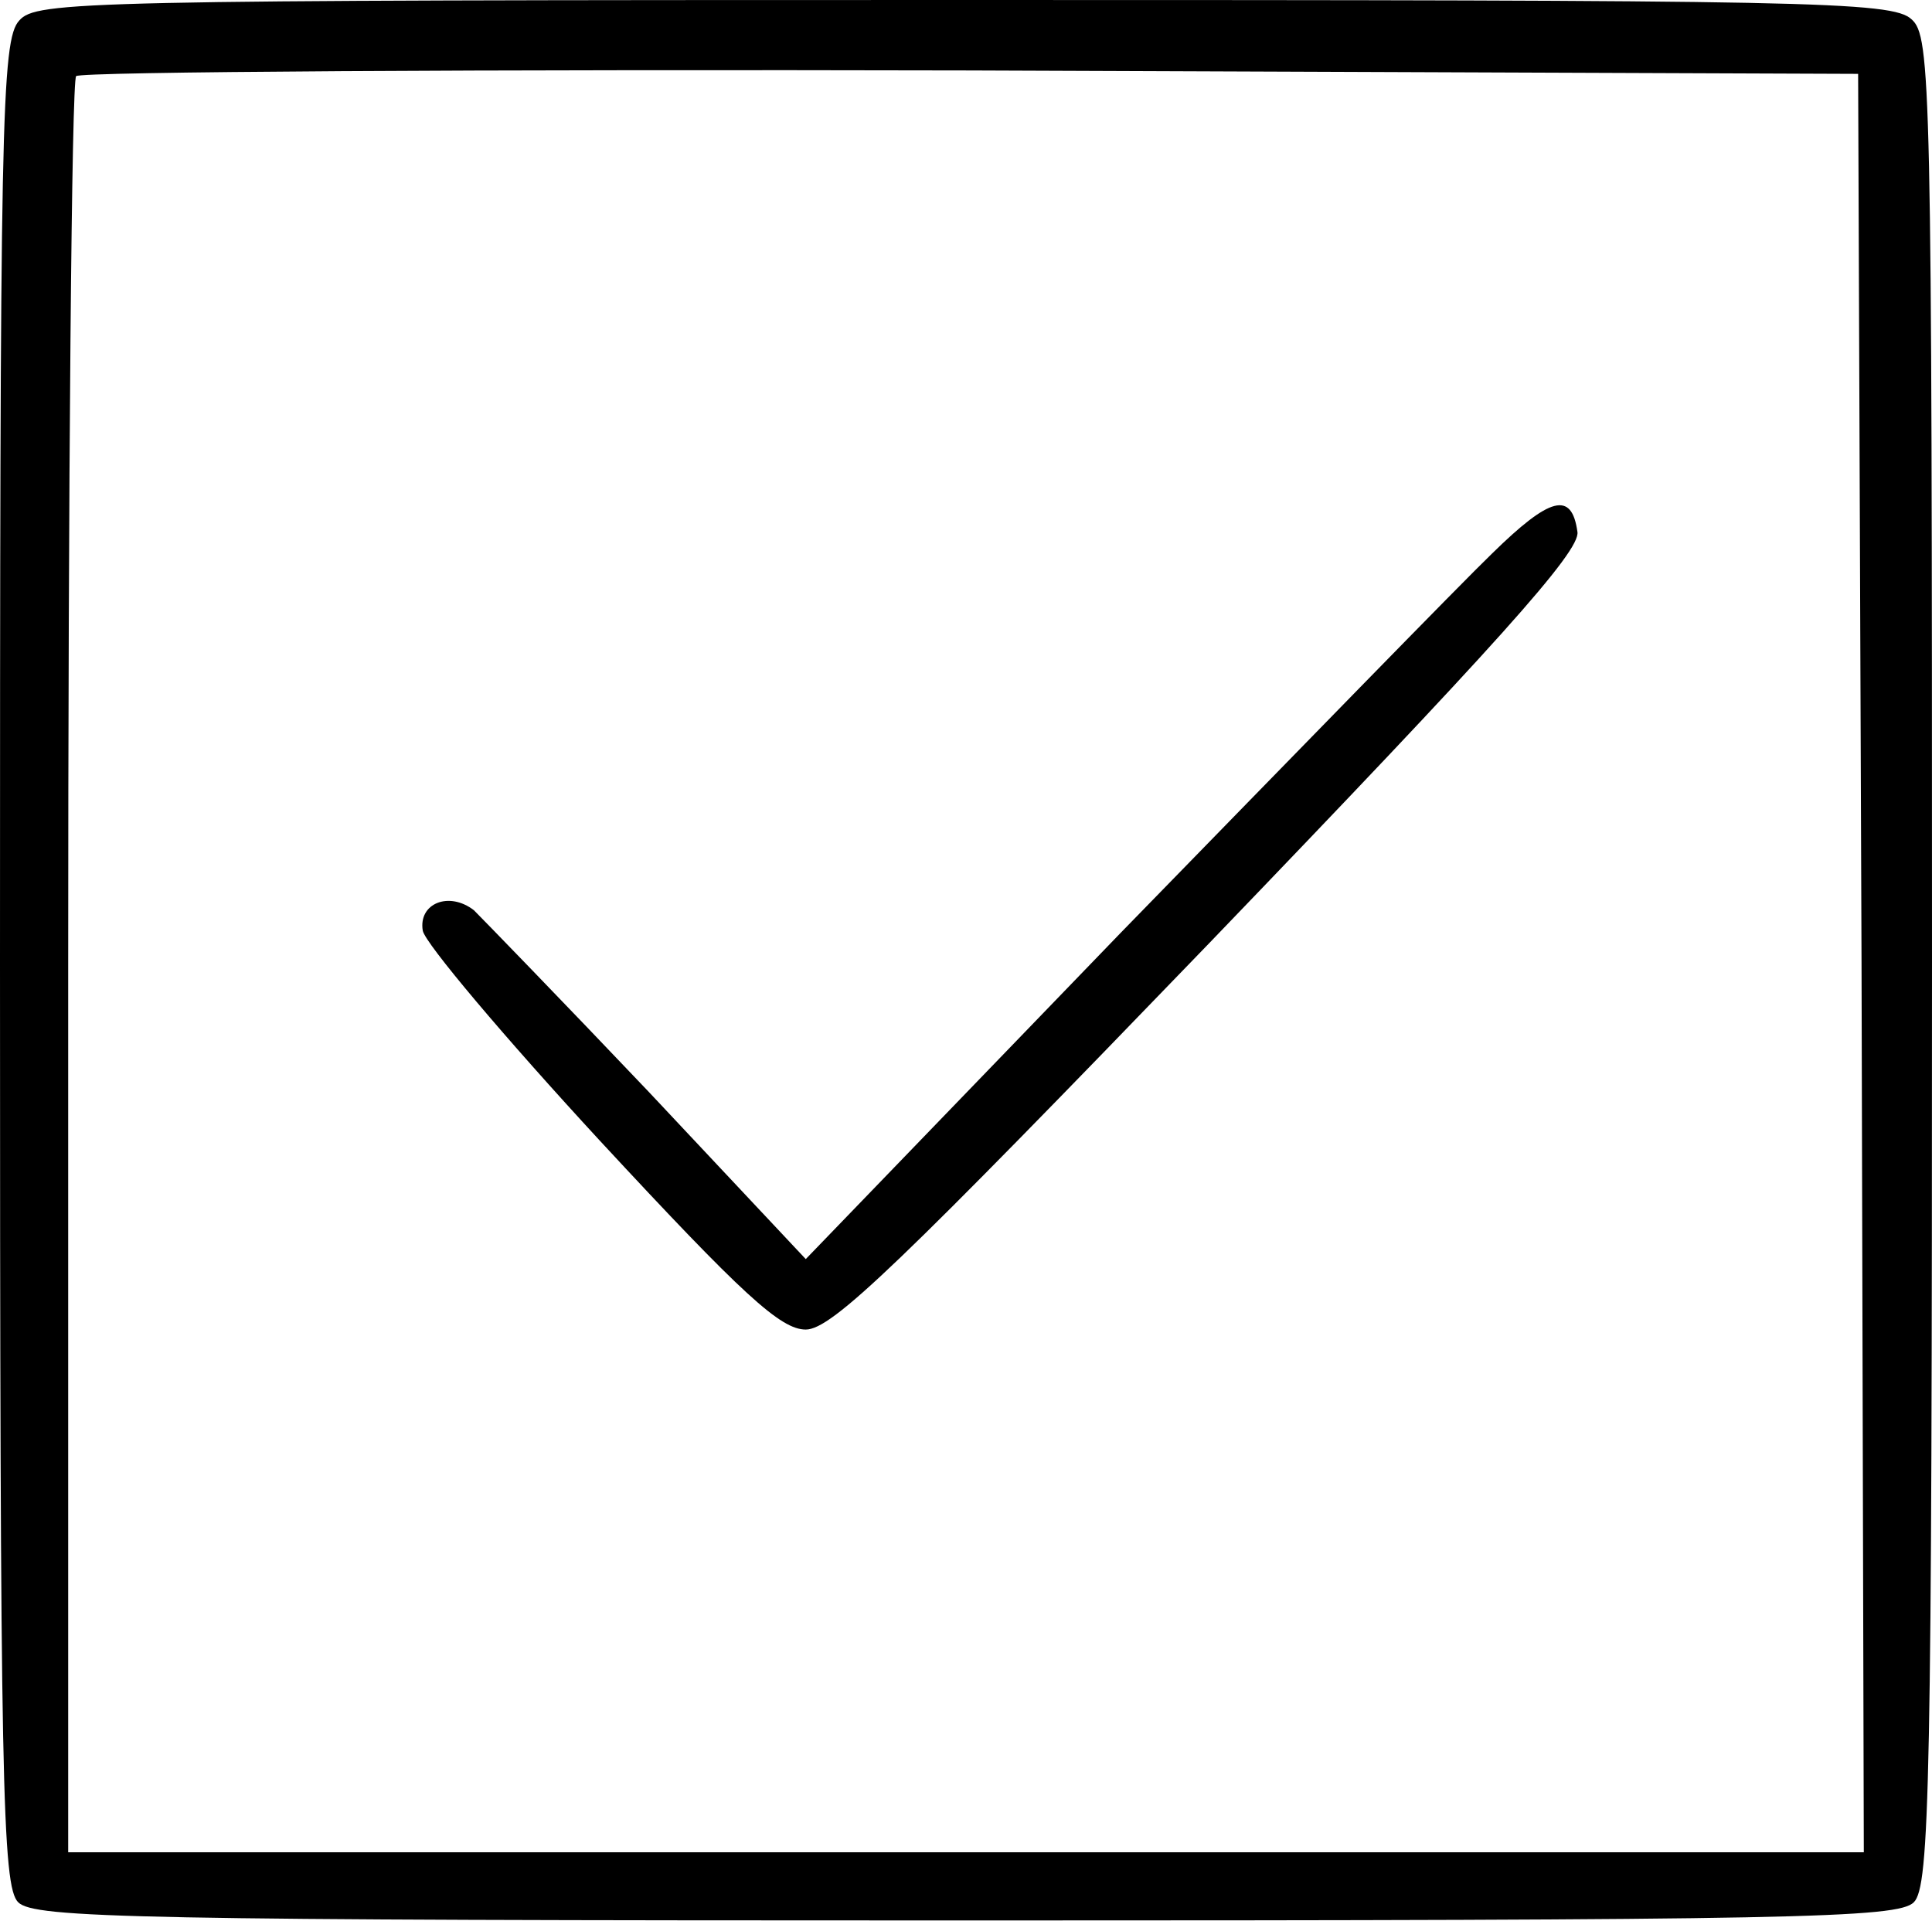
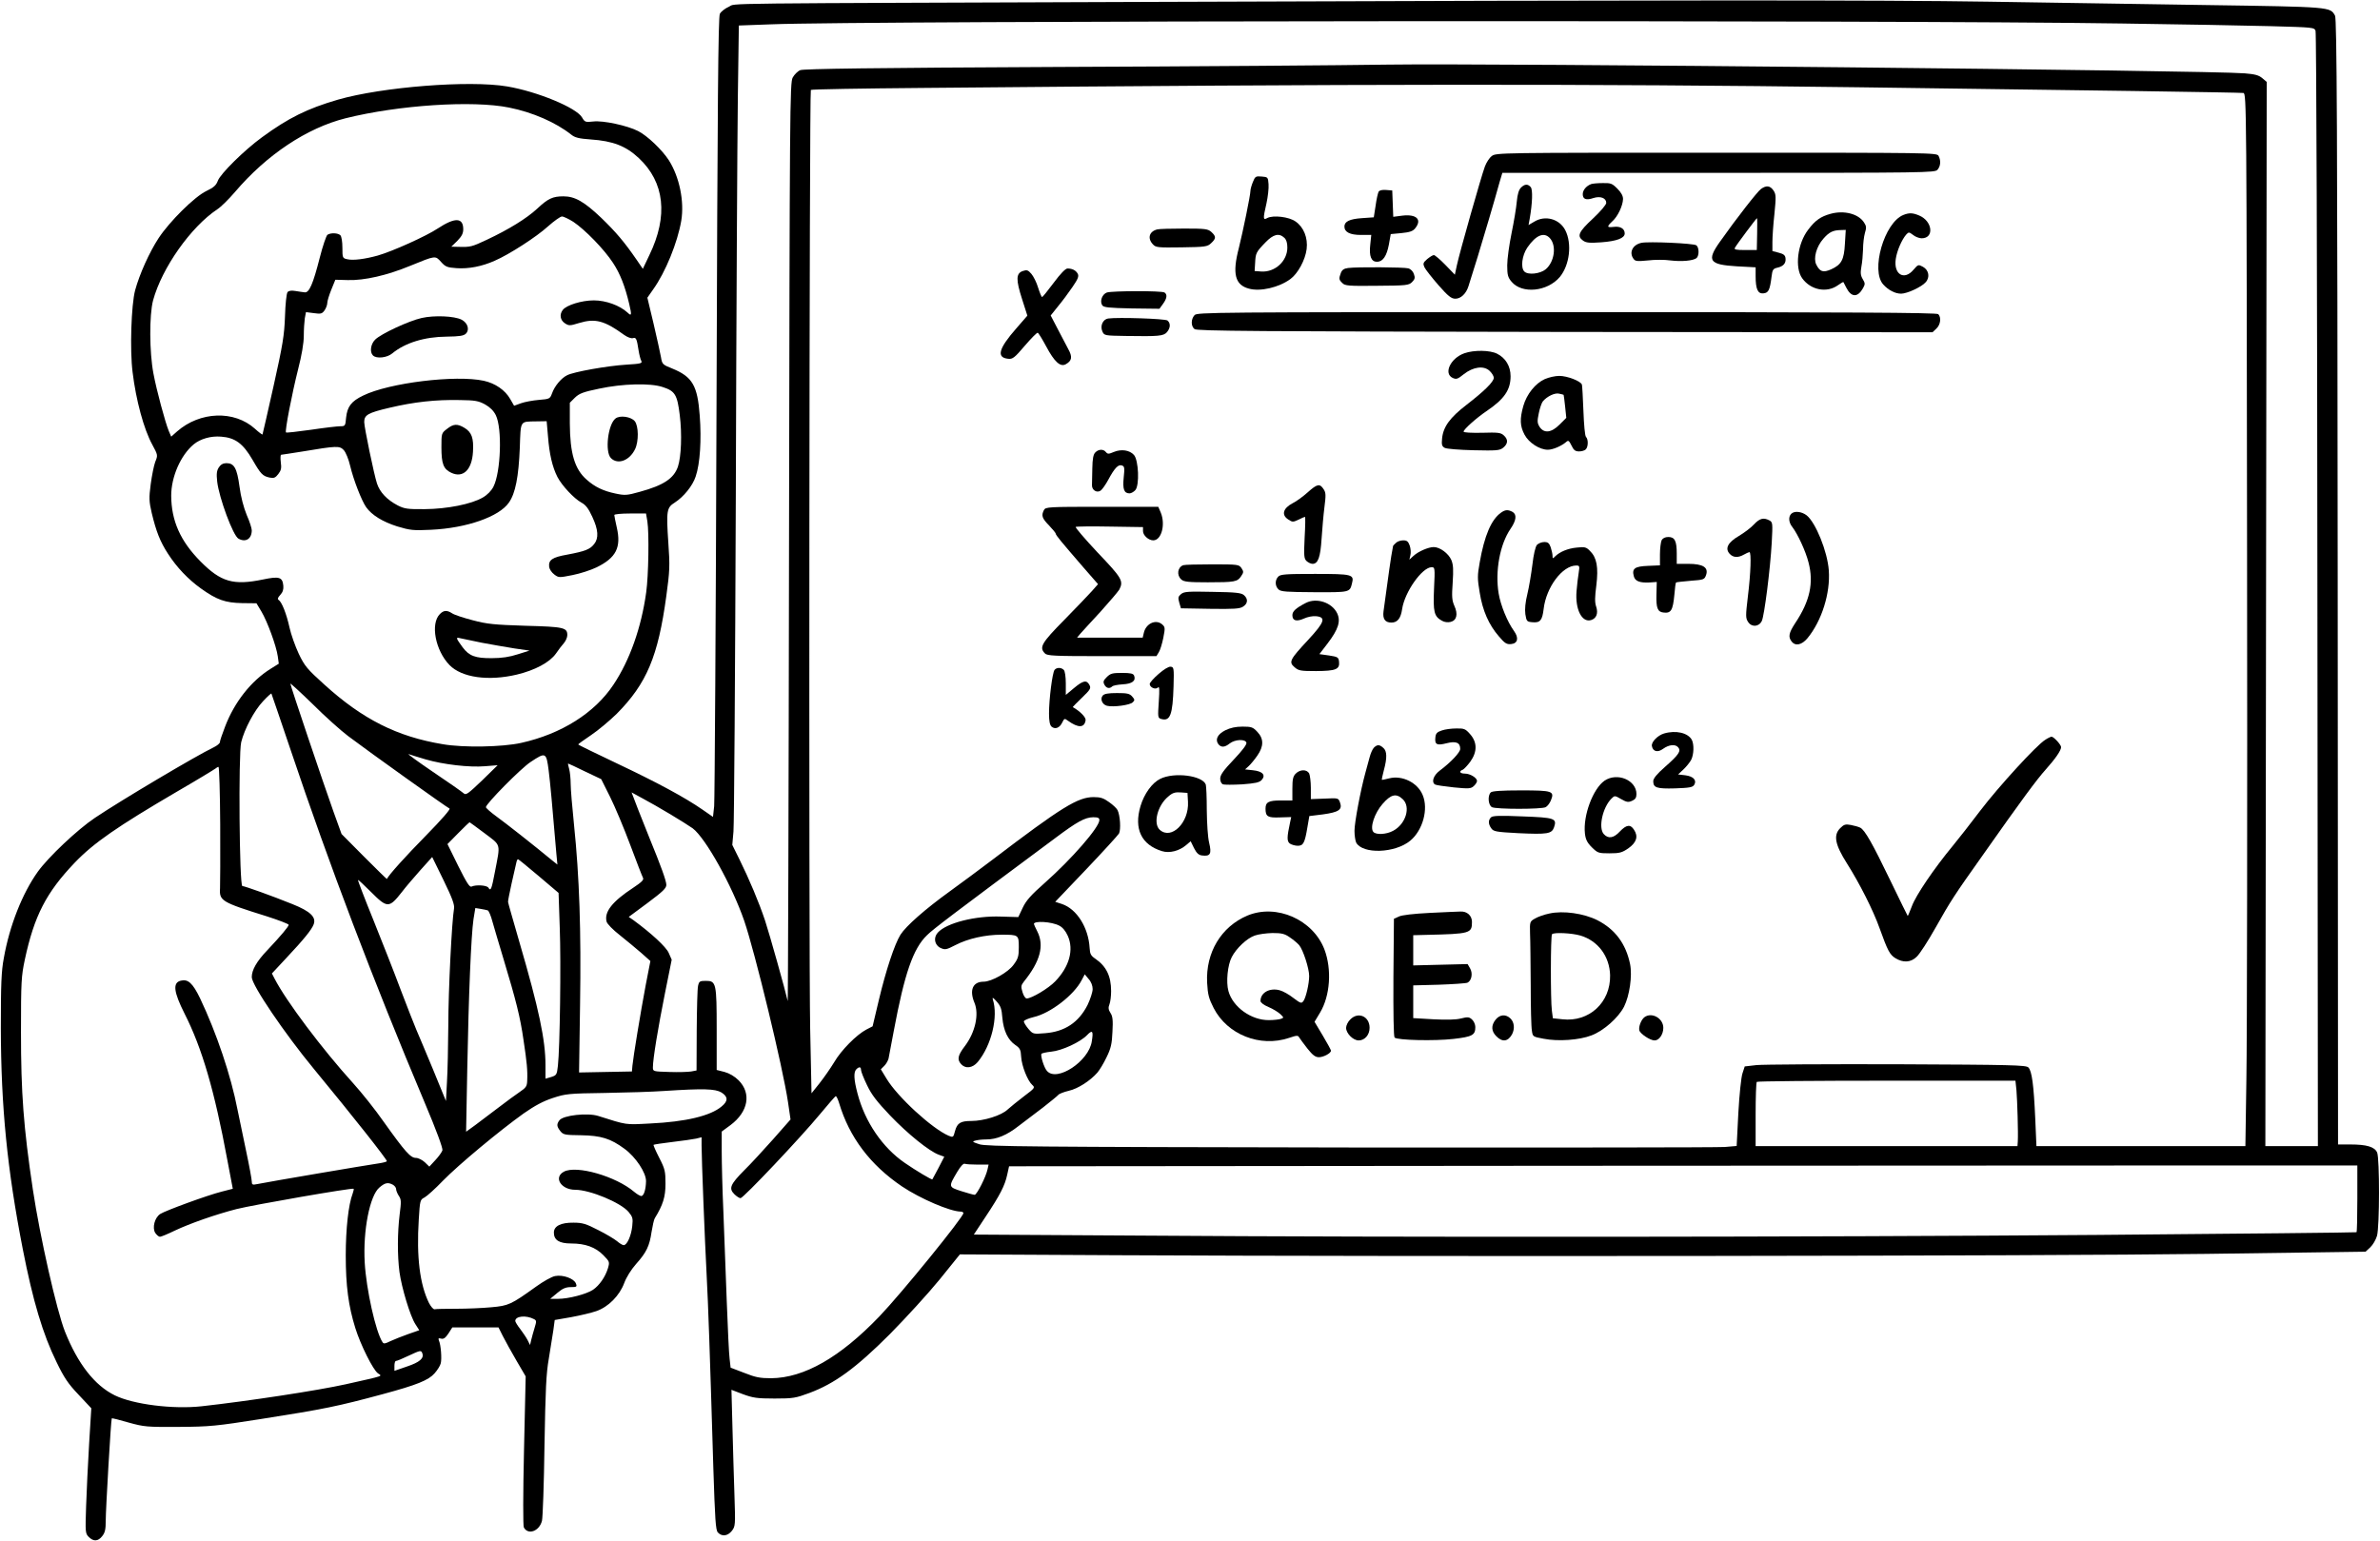
- <svg xmlns="http://www.w3.org/2000/svg" version="1.0" width="170pt" height="169pt" viewBox="0 0 170 169" preserveAspectRatio="xMidYMid meet">
-   <g transform="translate(0,169) scale(0.1,-0.1)" fill="#000000" stroke="none">
-     <path d="M17 1672 c-16 -17 -17 -89 -17 -830 0 -724 2 -812 16 -826 14 -14 103 -16 834 -16 731 0 820 2 834 16 14 14 16 103 16 828 0 775 -1 814 -18 829 -17 16 -89 17 -834 17 -777 0 -816 -1 -831 -18z m1621 -829 l2 -783 -790 0 -790 0 0 778 c0 428 3 782 7 785 3 4 358 6 787 5 l781 -3 3 -782z" />
-     <path d="M1313 1203 c-27 -26 -174 -177 -327 -334 l-277 -287 -138 147 c-76 80 -146 152 -154 160 -22 17 -49 6 -45 -18 2 -11 72 -94 156 -185 126 -136 159 -166 181 -166 23 0 82 57 355 340 252 262 327 345 324 362 -5 36 -24 31 -75 -19z" />
+ <svg xmlns="http://www.w3.org/2000/svg" version="1.0" width="1418pt" height="918pt" viewBox="0 0 1418 918" preserveAspectRatio="xMidYMid meet">
+   <g transform="translate(0,918) scale(0.1,-0.1)" fill="#000000" stroke="none">
+     <path d="M6950 9169 c-2776 -10 -2558 -7 -2607 -29 -23 -10 -47 -29 -54 -42 -10 -18 -14 -503 -20 -2341 -4 -1275 -11 -2346 -14 -2381 l-7 -64 -62 43 c-105 73 -272 163 -511 276 -126 60 -230 110 -230 113 0 2 34 27 76 55 42 28 111 86 154 128 178 180 246 341 295 702 20 147 22 178 12 315 -13 193 -10 211 38 241 53 34 107 100 125 156 26 76 35 219 24 362 -13 180 -44 232 -164 281 -58 23 -60 26 -67 68 -4 23 -24 113 -44 199 l-37 155 35 50 c73 102 145 279 167 409 19 115 -11 261 -74 360 -40 62 -128 146 -183 174 -65 33 -209 64 -267 57 -47 -5 -51 -4 -67 24 -33 58 -268 155 -447 185 -225 38 -744 -3 -1008 -79 -182 -53 -295 -109 -452 -224 -107 -78 -248 -218 -263 -259 -10 -27 -24 -40 -68 -61 -71 -34 -219 -181 -285 -281 -55 -84 -114 -215 -140 -311 -23 -86 -32 -356 -15 -488 20 -166 67 -340 117 -431 34 -63 34 -64 18 -103 -8 -21 -20 -81 -27 -133 -11 -83 -10 -103 6 -172 26 -109 50 -171 97 -243 52 -81 120 -152 195 -206 96 -69 146 -86 246 -88 l86 -1 30 -50 c35 -59 88 -203 97 -266 l6 -44 -48 -30 c-116 -72 -216 -198 -272 -345 -17 -44 -31 -85 -31 -93 0 -7 -17 -21 -38 -31 -99 -47 -551 -315 -707 -420 -103 -69 -277 -233 -340 -321 -92 -129 -168 -321 -202 -513 -15 -79 -18 -155 -18 -417 1 -473 38 -843 131 -1320 60 -307 119 -505 201 -672 44 -91 68 -128 131 -194 l76 -81 -13 -211 c-7 -117 -15 -285 -18 -373 -5 -155 -5 -162 16 -183 28 -28 55 -27 80 5 17 21 21 41 21 93 0 67 31 603 36 609 1 2 46 -9 100 -25 94 -26 108 -27 299 -26 184 1 223 5 490 47 377 59 458 76 725 148 204 55 273 83 309 124 17 19 34 46 37 60 7 27 1 109 -11 136 -5 13 -2 15 13 11 15 -4 26 4 44 31 l23 36 137 0 138 0 26 -52 c15 -29 51 -95 81 -146 l55 -94 -10 -441 c-6 -262 -6 -449 -1 -459 25 -47 92 -23 108 39 5 21 12 222 15 448 6 337 10 430 26 520 10 61 22 137 27 169 l8 60 98 17 c54 10 122 26 150 36 72 25 138 92 166 167 13 35 41 80 71 114 61 68 80 107 92 191 6 36 14 73 19 81 49 80 64 127 64 206 0 74 -3 88 -37 154 -21 41 -36 75 -34 78 3 2 53 10 113 17 59 7 123 16 141 20 l32 8 0 -49 c0 -77 19 -560 30 -769 10 -190 19 -451 40 -1150 10 -313 14 -373 27 -387 24 -26 58 -22 83 9 21 27 22 34 16 208 -3 99 -9 282 -12 407 l-6 226 68 -26 c60 -22 84 -26 189 -26 111 0 126 3 207 33 151 56 278 149 479 350 96 97 230 244 297 326 l121 150 953 -5 c1768 -9 5508 -5 6473 8 l949 13 28 26 c16 15 33 45 40 68 16 56 16 461 1 497 -15 34 -62 48 -160 48 l-73 0 -2 3353 c-2 2701 -5 3356 -16 3374 -30 52 -18 52 -773 63 -387 6 -969 15 -1294 20 -632 10 -1919 10 -4895 -1z m5690 -129 c349 -5 751 -12 892 -16 249 -7 257 -7 264 -28 5 -12 10 -1512 11 -3333 l3 -3313 -156 0 -157 0 4 3171 4 3171 -26 22 c-21 18 -44 24 -105 29 -215 18 -4487 61 -5104 52 -261 -4 -1150 -11 -1975 -14 -1083 -5 -1508 -11 -1527 -19 -15 -6 -35 -26 -45 -44 -17 -31 -18 -171 -22 -2778 -2 -1510 -6 -2736 -8 -2725 -12 56 -109 402 -135 480 -36 108 -95 248 -153 365 l-42 85 7 80 c4 44 10 948 14 2010 3 1062 9 2124 12 2361 l6 432 192 7 c546 22 6670 26 8046 5z m-1570 -380 c1325 -17 2277 -31 2296 -34 19 -3 19 -72 22 -2737 2 -1504 0 -2915 -4 -3137 l-6 -402 -623 0 -622 0 -7 164 c-9 201 -20 284 -41 305 -14 14 -98 16 -783 19 -422 1 -799 -1 -837 -5 l-70 -8 -13 -40 c-8 -22 -19 -128 -25 -237 l-10 -197 -71 -6 c-39 -3 -1043 -4 -2231 -3 -1915 3 -2166 6 -2209 19 -43 14 -46 17 -25 22 13 4 42 7 65 7 62 0 123 25 194 81 36 27 101 77 145 110 43 34 84 67 90 74 5 7 34 18 63 25 54 12 127 59 170 108 13 15 38 56 55 92 26 53 32 80 35 152 4 69 1 93 -12 112 -12 19 -14 31 -6 51 6 15 10 50 10 79 0 89 -29 148 -93 192 -28 19 -33 29 -35 65 -7 121 -76 232 -165 262 l-40 13 184 193 c101 106 189 203 196 214 12 23 7 109 -9 140 -5 10 -27 31 -50 47 -33 24 -51 30 -92 30 -94 0 -190 -59 -604 -374 -73 -55 -188 -141 -255 -189 -144 -104 -259 -205 -292 -257 -35 -56 -87 -213 -129 -390 l-37 -156 -37 -19 c-59 -31 -151 -124 -192 -195 -22 -36 -61 -92 -87 -125 l-48 -60 -8 385 c-9 439 -5 5585 4 5594 3 4 303 9 665 12 2604 24 3959 25 5574 4z m-8037 -121 c141 -28 279 -89 370 -161 22 -18 46 -24 116 -29 133 -9 210 -39 287 -111 154 -144 176 -345 63 -578 l-39 -82 -37 54 c-73 106 -123 165 -211 250 -102 97 -157 128 -225 128 -64 0 -92 -13 -157 -74 -63 -58 -168 -123 -300 -185 -89 -42 -98 -44 -168 -42 l-43 1 36 35 c26 27 35 44 35 69 0 70 -49 72 -151 5 -69 -46 -271 -137 -359 -162 -76 -21 -146 -30 -180 -22 -29 6 -30 8 -30 69 0 35 -5 67 -12 74 -14 14 -57 16 -77 3 -7 -5 -28 -66 -46 -137 -40 -157 -63 -210 -90 -206 -11 1 -36 5 -55 8 -24 4 -39 2 -47 -7 -6 -8 -13 -72 -15 -144 -4 -113 -13 -168 -68 -415 -35 -157 -65 -287 -66 -289 -2 -2 -22 13 -45 34 -123 111 -327 104 -464 -16 l-35 -31 -15 35 c-21 52 -72 240 -91 342 -24 126 -25 348 -2 435 53 194 225 438 383 543 22 14 69 61 105 103 189 222 428 381 658 439 316 79 759 108 975 64z m383 -681 c70 -47 183 -163 236 -244 43 -65 72 -140 97 -246 16 -67 14 -74 -11 -50 -46 42 -128 72 -200 72 -72 0 -163 -28 -185 -57 -21 -27 -15 -61 12 -79 24 -16 30 -16 85 1 96 29 151 15 269 -71 20 -14 42 -22 52 -19 19 6 23 -3 34 -75 4 -25 11 -52 16 -61 7 -14 -4 -17 -89 -22 -114 -7 -315 -43 -353 -63 -35 -17 -75 -65 -90 -108 -12 -32 -14 -34 -78 -39 -36 -3 -85 -12 -107 -20 l-41 -15 -23 40 c-30 53 -89 94 -158 109 -166 36 -563 -12 -718 -88 -71 -34 -95 -66 -102 -132 -4 -49 -6 -51 -34 -51 -17 0 -95 -9 -175 -21 -79 -11 -147 -19 -149 -16 -8 7 36 233 72 376 22 85 34 157 34 200 0 36 3 83 6 104 l7 37 47 -6 c42 -6 49 -4 64 17 9 13 16 33 16 44 0 11 11 47 24 79 l24 59 74 -2 c99 -3 234 28 372 85 152 62 149 62 184 23 26 -29 36 -33 92 -37 71 -5 151 10 227 44 88 38 250 143 318 205 36 32 74 59 83 59 10 0 41 -15 68 -32z m531 -984 c75 -24 88 -45 103 -168 14 -112 9 -247 -11 -307 -24 -70 -85 -111 -228 -150 -75 -21 -88 -22 -144 -10 -72 15 -123 39 -172 83 -71 62 -99 156 -100 335 l0 123 30 30 c26 25 48 34 145 54 140 30 304 34 377 10z m-1057 -104 c30 -17 51 -38 64 -64 39 -79 30 -339 -14 -426 -12 -24 -36 -49 -64 -65 -67 -39 -211 -68 -346 -69 -102 -1 -120 2 -160 22 -65 34 -107 79 -124 131 -18 55 -76 335 -76 366 0 42 22 55 150 85 148 35 276 49 420 46 91 -1 111 -5 150 -26z m375 -191 c8 -105 26 -182 56 -241 27 -52 99 -129 143 -153 26 -14 42 -35 65 -85 36 -77 39 -127 11 -162 -25 -32 -54 -43 -160 -63 -91 -16 -113 -32 -108 -74 2 -13 15 -33 30 -44 26 -20 29 -20 109 -4 46 9 110 30 143 46 117 57 148 119 121 237 -8 36 -15 69 -15 75 0 5 42 9 94 9 l95 0 8 -47 c11 -69 7 -324 -7 -423 -29 -210 -98 -405 -195 -550 -112 -169 -311 -294 -550 -347 -113 -25 -343 -29 -466 -8 -273 45 -479 149 -707 356 -102 92 -117 110 -152 183 -21 45 -46 115 -55 156 -18 82 -46 153 -65 165 -8 5 -5 14 10 30 15 16 20 33 18 55 -5 51 -24 57 -120 37 -178 -37 -252 -15 -373 107 -121 122 -174 243 -175 392 0 112 56 241 134 306 40 33 102 51 163 46 84 -6 131 -41 187 -137 50 -87 61 -98 103 -107 25 -5 34 -1 51 21 17 22 20 35 15 71 -3 24 -2 44 2 44 4 0 60 9 124 19 209 35 224 35 249 9 12 -13 29 -54 38 -93 20 -85 69 -210 96 -248 34 -47 97 -86 185 -114 77 -23 94 -25 201 -20 213 10 406 78 464 162 39 55 58 154 65 327 6 166 -1 155 99 157 l61 1 8 -91z m-1190 -1786 c126 -95 588 -425 603 -431 8 -3 -45 -64 -140 -161 -122 -124 -222 -235 -233 -259 -1 -1 -62 59 -136 133 l-134 135 -48 133 c-59 165 -257 752 -257 763 0 4 60 -51 133 -122 72 -72 168 -158 212 -191z m-341 -89 c226 -673 492 -1373 796 -2094 71 -168 109 -272 106 -285 -4 -11 -22 -37 -42 -58 l-36 -39 -27 26 c-15 14 -39 26 -53 26 -32 0 -64 36 -191 214 -50 72 -133 176 -183 231 -184 203 -399 489 -468 623 l-16 31 83 89 c109 116 154 172 166 204 16 43 -21 78 -126 120 -121 49 -286 108 -299 108 -18 0 -24 787 -7 857 19 78 78 189 130 244 25 27 48 48 50 46 1 -2 54 -156 117 -343z m801 -49 c106 -31 262 -49 355 -41 l75 6 -93 -91 c-85 -81 -96 -89 -110 -76 -10 9 -91 66 -182 127 -91 62 -156 109 -145 106 11 -4 56 -18 100 -31z m734 -67 c10 -80 20 -192 46 -497 l6 -63 -29 23 c-115 95 -278 223 -332 262 -36 26 -65 52 -65 57 0 20 208 231 266 269 90 60 94 59 108 -51z m216 -5 l97 -46 53 -106 c29 -58 83 -187 120 -286 37 -99 71 -187 76 -196 6 -12 -7 -25 -58 -59 -125 -82 -174 -144 -159 -202 3 -13 38 -49 78 -80 40 -32 98 -80 128 -106 l55 -49 -28 -144 c-31 -165 -74 -427 -79 -479 l-3 -35 -158 -3 -157 -3 6 403 c7 442 -4 764 -36 1073 -11 105 -20 215 -20 245 0 30 -4 70 -9 88 -5 17 -8 32 -6 32 2 0 47 -21 100 -47z m-2173 -315 c1 -189 0 -360 -1 -381 -5 -75 8 -83 277 -167 72 -23 132 -46 132 -51 0 -10 -45 -64 -127 -151 -64 -67 -93 -118 -93 -161 0 -47 195 -335 371 -548 231 -280 438 -542 434 -549 -3 -4 -28 -10 -57 -14 -52 -7 -652 -109 -715 -122 -29 -6 -33 -4 -33 16 0 12 -15 94 -34 183 -19 89 -42 199 -51 245 -39 202 -125 457 -223 663 -44 91 -72 116 -115 105 -49 -12 -43 -66 23 -197 104 -205 178 -459 254 -869 l33 -174 -66 -17 c-84 -21 -335 -113 -366 -133 -34 -22 -49 -83 -30 -113 9 -13 21 -23 28 -23 7 0 46 16 87 36 93 44 245 97 369 129 99 25 691 128 698 121 2 -2 -1 -15 -6 -29 -25 -65 -41 -210 -41 -368 0 -181 16 -302 57 -433 31 -100 106 -250 135 -270 26 -18 44 -12 -192 -65 -166 -37 -586 -101 -858 -131 -171 -19 -408 11 -518 65 -120 59 -220 187 -297 380 -50 127 -149 566 -191 845 -56 374 -71 576 -71 940 0 301 2 333 23 432 56 261 128 400 297 577 114 119 255 216 610 424 121 70 224 133 230 138 5 5 13 9 17 9 4 0 9 -154 10 -342z m2683 59 c55 -33 114 -70 132 -83 77 -58 234 -340 307 -551 64 -187 230 -872 261 -1081 l15 -103 -103 -117 c-57 -64 -135 -149 -174 -187 -82 -83 -92 -107 -58 -141 13 -13 30 -24 37 -24 17 0 360 363 473 500 48 58 90 106 94 108 4 1 13 -17 20 -40 61 -205 186 -370 375 -498 109 -73 286 -149 349 -150 9 0 17 -4 17 -9 0 -24 -368 -477 -500 -615 -235 -245 -449 -367 -645 -369 -67 0 -93 5 -161 32 l-81 31 -6 53 c-4 28 -11 183 -17 342 -6 160 -15 399 -20 531 -6 133 -10 296 -10 362 l0 119 53 39 c105 79 125 188 48 266 -24 24 -55 42 -84 50 l-47 12 0 241 c0 278 -3 290 -65 290 -36 0 -40 -3 -46 -30 -4 -16 -7 -137 -8 -267 l-1 -237 -32 -6 c-18 -3 -77 -5 -130 -3 -97 3 -98 3 -98 28 0 50 31 237 71 437 l41 204 -18 41 c-16 36 -104 117 -209 194 l-29 20 112 83 c91 68 112 88 112 108 0 24 -32 112 -100 278 -16 39 -46 116 -68 171 l-39 102 66 -36 c36 -19 111 -62 166 -95z m2555 -34 c0 -43 -166 -233 -324 -373 -84 -74 -113 -107 -133 -150 l-26 -55 -103 3 c-152 6 -326 -38 -377 -96 -27 -30 -19 -74 17 -91 27 -12 34 -11 90 18 74 38 176 61 273 61 102 0 103 -1 103 -75 0 -53 -4 -68 -31 -104 -32 -45 -131 -101 -179 -101 -64 0 -86 -50 -54 -126 28 -68 5 -174 -56 -256 -44 -57 -49 -82 -23 -110 26 -28 67 -23 98 13 82 99 124 271 90 374 -4 14 3 10 23 -13 24 -27 30 -44 34 -97 7 -77 33 -132 77 -162 28 -19 33 -29 35 -70 3 -54 38 -143 66 -168 18 -16 16 -19 -48 -67 -37 -28 -81 -64 -99 -80 -36 -35 -141 -68 -216 -68 -64 0 -84 -12 -97 -60 -10 -38 -11 -39 -38 -28 -100 43 -306 233 -370 340 l-34 56 21 21 c11 11 22 31 25 43 2 13 16 87 31 164 64 342 115 491 198 571 36 36 156 127 763 578 132 99 178 124 227 125 29 0 37 -4 37 -17z m-3662 -79 c99 -75 94 -57 61 -228 -20 -105 -25 -119 -39 -96 -9 15 -74 19 -100 7 -12 -6 -29 21 -80 123 l-64 130 64 65 c35 36 66 65 68 65 1 0 42 -30 90 -66z m-183 -449 c-13 -73 -34 -490 -34 -695 -1 -124 -4 -276 -8 -338 l-6 -113 -77 188 c-43 103 -88 211 -100 238 -12 28 -53 133 -92 235 -38 102 -112 290 -164 419 -52 128 -93 235 -91 237 2 2 36 -30 77 -71 98 -98 108 -98 185 0 21 28 71 86 109 129 l71 79 68 -139 c53 -109 66 -146 62 -169z m504 195 l119 -101 7 -207 c8 -206 1 -716 -11 -823 -6 -53 -8 -57 -40 -67 l-34 -10 0 81 c0 149 -39 335 -156 735 -36 125 -67 232 -67 237 -1 6 9 55 21 110 13 55 25 110 28 123 2 12 7 22 10 22 3 0 58 -45 123 -100z m-303 -205 c6 -2 19 -32 28 -67 10 -34 39 -135 66 -223 75 -249 99 -343 119 -482 20 -132 25 -182 22 -244 -1 -31 -7 -41 -43 -65 -24 -16 -81 -58 -128 -94 -47 -36 -109 -83 -139 -105 l-54 -39 7 375 c8 436 23 796 37 891 l11 67 31 -5 c18 -3 37 -7 43 -9z m3405 -91 c20 -10 38 -32 51 -61 37 -83 9 -184 -75 -271 -40 -42 -141 -102 -170 -102 -8 0 -19 17 -25 38 -10 33 -9 40 8 62 98 121 123 216 80 300 -11 22 -20 41 -20 44 0 20 106 14 151 -10z m199 -378 c0 -18 -14 -60 -30 -94 -53 -105 -136 -160 -254 -169 -71 -6 -72 -5 -99 26 -15 18 -27 38 -27 44 0 7 26 18 58 26 99 22 241 131 287 221 l18 34 23 -28 c15 -16 24 -40 24 -60z m-5 -311 c-17 -119 -208 -245 -267 -177 -17 18 -40 91 -33 102 2 4 29 10 58 13 64 6 174 57 214 99 32 33 38 25 28 -37z m-1375 -171 c0 -9 16 -50 36 -91 27 -57 59 -98 137 -180 106 -111 233 -213 290 -234 l33 -12 -34 -66 c-19 -36 -36 -67 -37 -69 -3 -4 -96 51 -164 98 -133 91 -238 245 -282 414 -22 83 -24 127 -7 144 17 17 28 15 28 -4z m6884 -121 c5 -59 11 -255 8 -305 l-2 -28 -780 0 -780 0 0 188 c0 104 3 192 7 195 3 4 352 7 774 7 l767 0 6 -57z m-7716 -13 c40 -25 41 -51 2 -83 -67 -57 -215 -92 -427 -102 -150 -8 -135 -10 -309 45 -64 20 -209 4 -231 -26 -18 -24 -16 -37 6 -65 17 -21 27 -23 122 -24 120 -2 176 -19 260 -81 67 -49 129 -143 128 -193 -1 -48 -12 -84 -26 -88 -6 -2 -26 9 -45 25 -108 92 -343 160 -418 120 -64 -34 -17 -108 67 -108 87 0 271 -76 318 -132 24 -29 27 -38 22 -84 -6 -58 -31 -114 -51 -114 -7 0 -25 11 -40 24 -16 13 -66 43 -112 66 -72 37 -93 44 -147 44 -75 1 -117 -20 -117 -59 0 -45 32 -65 103 -65 84 0 145 -22 192 -70 37 -38 38 -40 27 -78 -16 -52 -51 -102 -89 -128 -39 -26 -146 -54 -209 -54 l-46 0 42 35 c32 27 51 35 81 35 35 0 38 2 30 22 -11 29 -77 53 -123 44 -20 -3 -71 -32 -114 -63 -149 -107 -164 -114 -266 -123 -51 -5 -145 -9 -209 -9 -63 0 -122 -1 -129 -3 -8 -2 -22 15 -34 37 -55 112 -75 275 -61 498 7 114 8 118 34 131 15 8 65 53 111 101 93 95 336 297 480 400 66 46 116 73 174 92 76 25 94 27 311 30 127 2 286 7 355 12 231 15 301 13 338 -9z m1528 -430 l64 0 -6 -27 c-9 -45 -64 -153 -77 -153 -7 0 -42 10 -80 22 -77 25 -77 25 -23 116 19 32 36 50 44 47 8 -3 43 -5 78 -5z m8219 -202 c0 -108 -2 -198 -5 -201 -3 -2 -696 -9 -1540 -16 -1691 -13 -4174 -15 -5707 -4 l-991 6 70 106 c87 131 115 186 129 251 l11 50 3281 3 c1805 1 3613 2 4017 2 l735 0 0 -197z m-11704 82 c10 -6 19 -17 19 -26 0 -8 7 -26 16 -40 15 -21 15 -35 5 -112 -13 -107 -14 -241 -1 -342 13 -94 64 -264 95 -311 l23 -36 -66 -23 c-37 -13 -84 -32 -106 -42 -32 -16 -40 -17 -47 -6 -41 62 -97 316 -106 474 -11 191 30 400 88 448 33 28 50 32 80 16z m841 -801 c15 -8 15 -13 3 -52 -7 -23 -16 -55 -20 -72 l-7 -30 -15 30 c-9 17 -29 46 -44 66 -16 20 -29 42 -29 47 0 30 65 36 112 11z m-666 -203 c12 -30 -16 -54 -91 -79 l-75 -26 0 30 c0 16 4 29 9 29 6 0 38 13 73 30 73 34 77 35 84 16z" />
+     <path d="M8888 8250 c-14 -10 -32 -38 -41 -62 -21 -56 -152 -517 -167 -589 l-12 -56 -57 59 c-31 32 -62 58 -68 58 -7 0 -24 -11 -40 -24 -24 -21 -26 -27 -16 -49 6 -13 44 -61 83 -106 58 -66 77 -81 101 -81 33 0 64 30 78 74 5 17 30 96 55 176 42 138 95 316 130 443 l17 57 1288 0 c1235 0 1289 1 1304 18 19 21 22 54 7 83 -11 19 -36 19 -1324 19 -1287 0 -1314 0 -1338 -20z" />
+     <path d="M7465 8096 c-8 -19 -15 -44 -15 -54 0 -25 -44 -239 -69 -340 -40 -153 -23 -220 60 -242 68 -19 179 7 247 57 45 33 89 114 97 179 8 66 -17 130 -66 164 -38 28 -133 39 -168 21 -26 -15 -27 -6 -5 89 8 37 14 88 12 112 -3 42 -4 43 -41 46 -35 3 -39 1 -52 -32z m187 -333 c12 -11 18 -30 18 -58 0 -81 -73 -148 -155 -143 l-40 3 3 48 c3 58 5 64 61 122 47 49 81 58 113 28z" />
+     <path d="M9480 8083 c-29 -11 -50 -36 -50 -60 0 -30 20 -38 64 -23 41 13 76 0 76 -29 0 -11 -35 -52 -80 -94 -85 -79 -96 -104 -58 -131 18 -13 39 -15 108 -10 94 7 140 25 140 53 0 28 -26 44 -65 39 -42 -5 -43 1 -9 33 33 29 63 94 64 133 0 19 -11 39 -34 62 -31 31 -39 34 -87 33 -30 0 -61 -3 -69 -6z" />
+     <path d="M9062 8062 c-13 -13 -21 -40 -25 -83 -3 -36 -17 -120 -31 -188 -14 -68 -26 -154 -26 -192 0 -58 4 -72 26 -98 62 -74 213 -59 287 28 59 71 74 199 33 279 -35 68 -120 91 -185 51 l-34 -20 7 38 c16 92 19 173 6 188 -17 20 -36 19 -58 -3z m172 -301 c41 -45 28 -141 -25 -186 -33 -27 -105 -35 -127 -13 -23 23 -14 96 18 143 51 74 99 94 134 56z" />
+     <path d="M10492 8054 c-21 -15 -144 -172 -245 -315 -80 -113 -64 -136 101 -146 l112 -6 0 -53 c0 -77 13 -106 47 -102 30 3 38 20 48 100 5 41 9 47 35 53 36 8 52 27 48 57 -2 17 -12 25 -40 32 l-38 10 0 54 c0 30 5 105 12 167 10 102 10 116 -5 139 -20 30 -43 33 -75 10z m-23 -269 l-2 -95 -69 0 c-57 0 -68 3 -61 14 10 19 127 175 131 176 2 0 2 -43 1 -95z" />
+     <path d="M8214 8038 c-4 -7 -13 -44 -18 -83 l-11 -70 -71 -5 c-73 -5 -104 -20 -104 -50 0 -33 33 -50 98 -50 l62 0 -6 -58 c-8 -69 6 -102 40 -102 35 0 58 34 71 103 l11 62 64 6 c49 5 68 11 82 29 42 52 7 85 -77 75 l-54 -7 -3 78 -3 79 -37 3 c-21 2 -39 -2 -44 -10z" />
+     <path d="M10907 7906 c-59 -16 -92 -39 -134 -95 -64 -83 -81 -228 -35 -290 51 -70 146 -88 212 -41 17 12 32 21 33 19 1 -2 9 -17 17 -33 30 -59 68 -60 100 -3 13 24 13 29 -2 54 -13 22 -14 38 -8 73 5 25 9 71 10 104 0 32 5 76 11 97 10 32 9 42 -5 63 -33 52 -119 74 -199 52z m85 -178 c-5 -97 -21 -125 -82 -153 -48 -21 -67 -15 -89 29 -18 37 1 107 43 154 34 39 57 50 102 51 l31 1 -5 -82z" />
+     <path d="M11340 7899 c-114 -46 -196 -332 -119 -415 31 -34 71 -54 106 -54 35 0 122 40 146 68 27 29 19 73 -16 92 -28 15 -29 14 -56 -17 -56 -67 -120 -28 -106 64 7 49 36 115 62 145 15 16 17 16 41 -2 13 -11 37 -20 51 -20 77 0 65 103 -15 136 -38 16 -59 17 -94 3z" />
+     <path d="M6895 7813 c-48 -12 -60 -53 -26 -89 17 -19 30 -20 171 -18 142 2 154 4 176 25 30 28 30 40 2 66 -21 19 -36 21 -163 21 -77 0 -149 -2 -160 -5z" />
+     <path d="M9780 7733 c-53 -11 -76 -58 -47 -96 10 -14 22 -15 85 -9 40 5 101 5 135 0 66 -8 134 -2 155 14 16 14 16 63 -1 76 -14 12 -285 24 -327 15z" />
+     <path d="M8032 7583 c-24 -3 -36 -11 -43 -29 -13 -35 -12 -41 9 -61 15 -16 38 -18 206 -16 176 1 190 3 209 22 17 17 19 26 11 48 -5 16 -19 30 -34 34 -26 7 -302 9 -358 2z" />
+     <path d="M6278 7495 c-35 -47 -66 -85 -69 -85 -4 0 -14 25 -24 56 -9 31 -28 68 -40 82 -20 23 -27 25 -51 17 -41 -14 -42 -51 -4 -169 l31 -97 -66 -76 c-106 -121 -120 -174 -48 -181 26 -3 38 6 99 78 38 44 72 79 77 77 4 -1 27 -38 50 -81 49 -92 84 -124 116 -107 38 21 42 44 15 92 -13 24 -42 79 -64 122 l-40 77 44 55 c25 30 63 81 86 115 33 48 39 64 31 79 -11 20 -32 31 -61 31 -12 0 -42 -31 -82 -85z" />
+     <path d="M6595 7437 c-28 -10 -44 -51 -28 -76 9 -13 37 -16 176 -19 l165 -2 21 29 c24 33 27 56 9 68 -17 11 -311 10 -343 0z" />
+     <path d="M7117 7302 c-22 -24 -22 -66 0 -83 13 -12 367 -14 2206 -17 l2191 -2 23 22 c25 23 30 67 11 86 -9 9 -515 12 -2213 12 -2120 0 -2203 -1 -2218 -18z" />
+     <path d="M6602 7282 c-31 -5 -49 -44 -34 -77 11 -25 14 -25 139 -27 197 -3 225 -1 246 23 21 26 22 52 3 69 -14 11 -293 20 -354 12z" />
+     <path d="M8725 7075 c-83 -29 -126 -121 -70 -147 22 -10 30 -7 66 22 56 44 119 53 154 20 14 -13 25 -32 25 -41 0 -24 -56 -79 -162 -161 -99 -76 -139 -131 -146 -200 -4 -38 -1 -48 16 -57 11 -6 88 -12 171 -14 138 -3 155 -2 177 15 29 24 31 49 3 74 -18 16 -34 18 -130 15 -64 -1 -109 1 -109 7 0 13 76 81 135 121 107 72 145 127 145 209 0 60 -30 109 -80 134 -43 22 -138 23 -195 3z" />
+     <path d="M9204 6921 c-57 -26 -108 -90 -128 -160 -22 -78 -20 -120 7 -171 26 -49 90 -90 139 -90 30 0 81 22 109 46 13 12 17 9 32 -21 13 -28 23 -35 45 -35 15 0 33 5 40 12 15 15 16 60 1 75 -6 6 -12 73 -15 154 -3 79 -7 150 -9 157 -7 21 -87 52 -135 52 -25 0 -63 -9 -86 -19z m112 -94 c1 -1 5 -32 9 -70 l7 -67 -40 -40 c-49 -49 -92 -54 -119 -14 -14 23 -15 33 -5 81 6 30 17 62 24 71 25 30 72 53 98 46 14 -3 26 -6 26 -7z" />
+     <path d="M6526 6484 c-12 -11 -17 -38 -18 -95 -1 -43 -2 -89 -2 -100 -1 -29 28 -48 51 -33 9 6 30 35 46 65 37 69 60 94 82 85 15 -5 16 -15 10 -72 -7 -69 2 -94 35 -94 9 0 25 9 34 19 26 28 20 179 -8 210 -26 29 -75 36 -119 18 -31 -13 -37 -14 -48 -1 -15 19 -44 18 -63 -2z" />
+     <path d="M7790 6245 c-28 -25 -68 -54 -89 -64 -57 -30 -68 -70 -25 -97 24 -16 28 -16 60 -1 19 10 37 17 39 17 3 0 2 -55 -2 -123 -5 -108 -4 -125 11 -140 10 -9 26 -17 36 -17 33 0 47 39 54 150 4 58 11 142 17 188 9 71 9 86 -5 107 -23 35 -38 32 -96 -20z" />
+     <path d="M6220 6141 c-17 -33 -12 -49 30 -92 22 -23 40 -45 40 -49 0 -9 31 -46 163 -199 l89 -102 -37 -42 c-21 -23 -95 -101 -166 -173 -134 -136 -149 -162 -113 -198 13 -14 58 -16 339 -16 l325 0 14 23 c8 12 20 51 27 86 12 61 11 65 -9 82 -38 30 -95 2 -107 -52 l-7 -29 -196 0 -195 0 19 23 c11 12 65 72 121 132 55 61 105 120 112 132 26 51 16 68 -129 220 -76 81 -135 150 -131 153 5 3 97 4 205 2 l196 -3 0 -24 c0 -25 33 -55 61 -55 49 0 74 94 45 165 l-15 35 -335 0 c-321 0 -336 -1 -346 -19z" />
+     <path d="M8943 6125 c-58 -41 -99 -137 -127 -297 -14 -77 -14 -97 0 -179 17 -107 54 -192 115 -262 35 -41 46 -48 73 -45 39 4 46 36 17 77 -40 55 -80 153 -92 224 -22 133 7 293 71 386 35 51 38 86 11 101 -27 14 -43 13 -68 -5z" />
+     <path d="M10672 6118 c-18 -18 -15 -52 7 -79 32 -42 79 -143 96 -210 32 -122 9 -230 -79 -362 -38 -58 -43 -82 -22 -109 22 -30 61 -22 95 19 85 103 137 269 127 404 -8 112 -78 285 -132 328 -30 23 -73 28 -92 9z" />
+     <path d="M10449 6054 c-18 -20 -59 -50 -89 -68 -65 -38 -84 -74 -55 -106 21 -23 50 -25 85 -5 14 8 28 14 33 15 12 0 8 -126 -9 -263 -14 -118 -14 -130 1 -153 21 -33 65 -30 82 6 15 32 50 307 59 466 6 116 6 122 -14 133 -35 18 -57 13 -93 -25z" />
+     <path d="M9900 5961 c-5 -11 -10 -49 -10 -85 l0 -65 -71 -3 c-79 -3 -97 -16 -85 -61 7 -30 35 -41 94 -38 l43 3 -2 -77 c-2 -78 7 -101 41 -105 46 -6 57 12 66 107 3 37 7 70 10 72 2 2 41 6 86 10 80 6 83 7 93 35 15 45 -19 66 -106 66 l-69 0 0 61 c0 76 -12 99 -50 99 -19 0 -33 -7 -40 -19z" />
+     <path d="M8316 5944 c-9 -8 -16 -16 -16 -17 0 -1 -5 -29 -11 -62 -5 -33 -17 -112 -25 -175 -9 -63 -18 -132 -21 -153 -6 -45 9 -67 47 -67 36 0 56 25 64 81 15 101 119 249 176 249 19 0 20 -4 14 -127 -6 -140 0 -166 47 -192 15 -9 36 -11 52 -7 36 9 45 46 22 96 -14 32 -16 54 -10 137 5 79 4 107 -8 136 -17 39 -68 77 -105 77 -31 0 -92 -26 -121 -53 l-24 -22 6 26 c4 15 2 41 -4 58 -9 25 -17 31 -39 31 -16 0 -36 -7 -44 -16z" />
+     <path d="M9157 5933 c-9 -11 -20 -56 -27 -118 -7 -55 -20 -134 -30 -175 -12 -49 -16 -90 -12 -120 7 -43 9 -45 43 -48 45 -4 58 11 66 79 15 130 112 259 194 259 20 0 21 -3 15 -42 -4 -24 -10 -73 -13 -111 -9 -108 32 -189 87 -172 32 10 43 41 30 80 -9 26 -8 58 1 127 13 108 3 165 -38 205 -22 23 -31 25 -78 20 -54 -5 -101 -25 -129 -52 -15 -15 -16 -15 -16 3 0 10 -5 33 -11 51 -9 25 -17 31 -38 31 -16 0 -35 -8 -44 -17z" />
+     <path d="M7050 5812 c-34 -12 -41 -59 -12 -85 15 -14 42 -17 158 -17 161 0 177 3 199 37 15 22 15 27 2 47 -15 22 -20 23 -174 23 -87 0 -165 -2 -173 -5z" />
+     <path d="M7616 5744 c-21 -21 -20 -57 2 -77 14 -13 50 -15 213 -16 211 -1 211 -1 224 52 14 54 3 57 -221 57 -171 0 -205 -2 -218 -16z" />
+     <path d="M7037 5640 c-18 -15 -19 -22 -11 -51 l10 -34 173 -3 c143 -2 178 0 197 13 29 18 31 46 6 68 -15 14 -48 18 -186 20 -146 3 -171 2 -189 -13z" />
+     <path d="M7780 5587 c-60 -31 -80 -50 -80 -73 0 -33 24 -40 69 -20 21 10 53 16 72 14 61 -6 51 -35 -46 -140 -111 -119 -118 -133 -82 -164 24 -21 36 -23 129 -23 117 1 141 10 136 56 -3 26 -7 29 -60 37 l-57 8 49 64 c64 84 79 132 57 179 -31 65 -123 95 -187 62z" />
+     <path d="M6903 5164 c-29 -25 -53 -52 -53 -60 0 -20 34 -36 49 -21 9 9 10 -10 5 -85 -6 -90 -6 -96 13 -102 55 -17 70 24 75 194 3 109 2 115 -17 117 -12 2 -41 -16 -72 -43z" />
+     <path d="M6283 5188 c-13 -17 -33 -175 -33 -260 0 -45 5 -69 15 -78 21 -18 48 -8 63 23 13 27 15 27 35 12 61 -44 98 -43 105 3 3 17 -33 54 -76 78 -2 1 23 26 54 56 51 49 55 57 45 76 -17 32 -38 27 -93 -19 l-48 -40 0 68 c0 40 -5 74 -12 81 -16 16 -43 15 -55 0z" />
+     <path d="M6594 5145 c-20 -20 -23 -28 -14 -45 11 -21 30 -26 46 -11 5 6 33 11 63 13 57 3 80 21 68 52 -5 12 -20 16 -72 16 -57 0 -69 -3 -91 -25z" />
+     <path d="M6570 5035 c-17 -20 -3 -54 26 -61 37 -9 137 4 153 21 13 12 12 17 -4 35 -15 17 -30 20 -90 20 -51 0 -76 -4 -85 -15z" />
+     <path d="M7300 4828 c-47 -24 -62 -56 -40 -84 17 -19 37 -18 67 6 31 24 91 27 99 5 4 -10 -22 -45 -75 -101 -62 -65 -81 -92 -81 -114 0 -16 7 -30 16 -34 9 -3 60 -3 115 0 79 6 102 11 116 26 26 29 6 52 -52 58 l-47 5 22 20 c12 11 35 39 51 62 39 56 39 101 0 142 -26 28 -35 31 -88 31 -41 0 -72 -7 -103 -22z" />
+     <path d="M8590 4827 c-28 -9 -36 -18 -38 -41 -5 -43 9 -50 67 -35 56 14 81 4 81 -34 0 -20 -56 -80 -123 -130 -37 -28 -50 -68 -27 -82 6 -4 56 -11 111 -17 90 -9 103 -8 120 8 10 9 19 23 19 30 0 19 -41 44 -72 44 -30 0 -38 14 -13 23 8 4 28 25 45 48 42 59 42 115 -1 164 -28 32 -36 35 -83 34 -28 0 -67 -5 -86 -12z" />
+     <path d="M9914 4809 c-37 -11 -77 -51 -72 -75 6 -33 35 -40 67 -16 35 25 73 29 90 8 18 -21 3 -44 -79 -116 -48 -42 -70 -69 -70 -85 0 -39 20 -46 130 -43 85 3 105 6 114 21 17 27 -5 51 -53 57 l-43 5 32 30 c18 17 38 42 46 57 16 32 18 91 4 119 -23 42 -95 59 -166 38z" />
+     <path d="M12185 4771 c-51 -31 -277 -278 -386 -421 -56 -74 -130 -169 -164 -210 -111 -134 -221 -296 -244 -360 -13 -34 -24 -60 -25 -58 -2 2 -47 95 -102 208 -107 222 -153 304 -181 318 -10 5 -35 12 -56 16 -32 6 -41 3 -63 -19 -42 -42 -31 -98 40 -210 76 -120 157 -281 194 -385 49 -136 61 -159 95 -180 46 -28 91 -26 126 8 17 15 67 92 112 172 91 162 112 194 283 435 230 327 321 450 375 510 58 65 91 113 91 133 0 14 -44 62 -57 62 -4 0 -22 -8 -38 -19z" />
+     <path d="M8186 4725 c-9 -9 -20 -35 -26 -58 -6 -23 -17 -64 -25 -92 -29 -105 -65 -297 -65 -346 0 -28 5 -59 10 -70 38 -70 231 -64 322 11 75 62 110 189 74 273 -30 73 -121 118 -198 99 -23 -6 -43 -10 -45 -9 -1 2 4 27 12 57 20 74 19 114 -3 133 -23 21 -36 21 -56 2z m171 -307 c50 -46 19 -149 -57 -189 -40 -22 -103 -25 -118 -6 -21 25 7 111 55 166 50 58 82 65 120 29z" />
+     <path d="M7720 4570 c-16 -16 -20 -33 -20 -90 l0 -70 -68 0 c-74 0 -92 -10 -92 -49 0 -47 13 -55 86 -52 l67 2 -7 -33 c-19 -88 -19 -111 -1 -125 11 -7 32 -13 47 -13 33 0 42 16 58 113 l11 64 81 10 c94 13 117 28 102 70 -10 28 -10 28 -92 24 l-82 -3 0 67 c0 36 -5 75 -10 86 -14 25 -54 25 -80 -1z" />
+     <path d="M6913 4539 c-49 -24 -96 -89 -118 -163 -40 -135 5 -230 128 -268 45 -14 103 1 144 36 l27 23 20 -41 c16 -31 28 -42 49 -44 48 -6 57 10 41 76 -8 33 -13 114 -14 194 0 75 -3 144 -6 153 -21 54 -188 75 -271 34z m165 -137 c7 -124 -99 -229 -168 -167 -41 37 -14 145 50 198 26 23 41 27 74 25 l41 -3 3 -53z" />
+     <path d="M9560 4528 c-69 -48 -129 -208 -117 -315 4 -35 13 -54 41 -82 35 -34 39 -36 105 -36 61 0 75 4 113 30 49 35 60 71 33 111 -21 33 -45 30 -84 -11 -37 -40 -69 -45 -96 -15 -33 37 -7 158 46 211 19 19 20 19 58 -3 33 -19 43 -20 65 -10 19 8 26 19 26 40 0 83 -114 131 -190 80z" />
+     <path d="M8882 4458 c-20 -20 -15 -76 7 -88 25 -13 296 -13 320 0 10 5 24 23 31 40 23 56 10 60 -179 60 -117 0 -171 -4 -179 -12z" />
+     <path d="M8883 4309 c-17 -17 -16 -40 2 -65 13 -19 28 -22 162 -29 173 -8 198 -4 212 35 18 53 5 58 -189 65 -137 6 -178 4 -187 -6z" />
+     <path d="M7432 3724 c-156 -66 -249 -220 -240 -400 4 -71 10 -94 39 -151 81 -158 276 -236 449 -178 47 16 54 16 61 2 5 -8 27 -38 49 -66 31 -39 47 -51 68 -51 28 0 72 24 72 39 0 4 -22 45 -49 90 l-49 82 33 55 c60 100 71 257 26 376 -68 178 -286 274 -459 202z m253 -130 c21 -14 46 -35 56 -47 23 -28 59 -138 59 -183 0 -46 -19 -128 -34 -149 -12 -16 -16 -15 -60 18 -25 20 -62 41 -82 46 -59 16 -114 -14 -114 -64 0 -9 19 -24 48 -36 26 -11 57 -30 70 -42 21 -20 22 -22 5 -28 -10 -4 -43 -8 -73 -8 -105 -1 -215 78 -241 173 -15 54 -5 156 20 203 27 52 90 112 137 128 22 8 69 14 105 15 55 0 73 -4 104 -26z" />
+     <path d="M8519 3740 c-98 -5 -168 -13 -185 -22 l-29 -13 -3 -349 c-1 -212 1 -353 7 -359 16 -16 239 -21 351 -8 113 13 130 23 130 71 0 15 -9 35 -20 45 -17 15 -25 16 -65 6 -30 -8 -86 -9 -165 -5 l-120 7 0 97 0 98 153 4 c83 3 160 8 170 12 25 12 33 55 16 85 l-15 26 -162 -4 -162 -4 0 90 0 90 78 2 c262 6 272 9 272 77 0 38 -30 65 -70 62 -14 0 -95 -4 -181 -8z" />
+     <path d="M9230 3736 c-30 -6 -69 -20 -85 -30 -30 -17 -31 -19 -29 -89 2 -40 3 -178 4 -307 0 -129 3 -251 7 -272 5 -36 6 -36 70 -48 87 -17 213 -8 285 20 72 27 160 105 194 171 33 66 50 184 36 254 -25 121 -89 207 -194 261 -81 41 -205 59 -288 40z m186 -131 c105 -31 174 -124 177 -237 3 -162 -125 -280 -284 -262 l-57 6 -6 46 c-8 60 -8 447 1 455 12 12 118 7 169 -8z" />
+     <path d="M8045 3105 c-14 -13 -25 -36 -25 -50 0 -33 42 -75 75 -75 36 0 65 33 65 75 0 69 -68 98 -115 50z" />
+     <path d="M8911 3104 c-28 -35 -26 -69 4 -99 36 -37 70 -32 94 12 17 33 13 71 -9 93 -28 28 -64 25 -89 -6z" />
+     <path d="M9797 3118 c-19 -15 -35 -56 -30 -78 5 -20 64 -60 91 -60 27 0 52 36 52 75 0 57 -69 96 -113 63z" />
+     <path d="M2512 7285 c-76 -17 -242 -94 -277 -129 -27 -27 -33 -74 -13 -94 21 -21 84 -14 115 12 76 63 192 99 325 100 77 1 101 5 114 18 23 23 11 64 -26 83 -43 22 -163 27 -238 10z" />
+     <path d="M3667 6686 c-45 -35 -64 -199 -27 -236 41 -41 111 -15 144 54 22 46 21 137 -2 166 -22 27 -89 37 -115 16z" />
+     <path d="M2663 6624 c-33 -25 -33 -27 -33 -109 0 -99 12 -130 58 -152 71 -34 124 17 130 125 5 82 -8 116 -50 142 -43 26 -66 25 -105 -6z" />
+     <path d="M1304 6395 c-13 -20 -15 -38 -10 -85 11 -96 95 -324 127 -340 43 -24 79 -1 79 50 0 12 -13 53 -30 91 -18 44 -35 107 -43 169 -15 111 -32 140 -78 140 -19 0 -34 -8 -45 -25z" />
+     <path d="M2621 5521 c-58 -58 -27 -217 57 -304 73 -75 232 -97 401 -57 109 26 196 73 233 125 15 22 37 51 48 63 11 13 20 34 20 47 0 45 -19 50 -249 56 -187 6 -229 10 -315 33 -54 14 -109 32 -122 41 -31 20 -50 19 -73 -4z m249 -171 c58 -11 146 -26 195 -34 l90 -13 -70 -22 c-49 -16 -96 -23 -155 -23 -97 -1 -135 13 -173 64 -41 56 -43 62 -16 55 13 -3 71 -15 129 -27z" />
  </g>
</svg>
